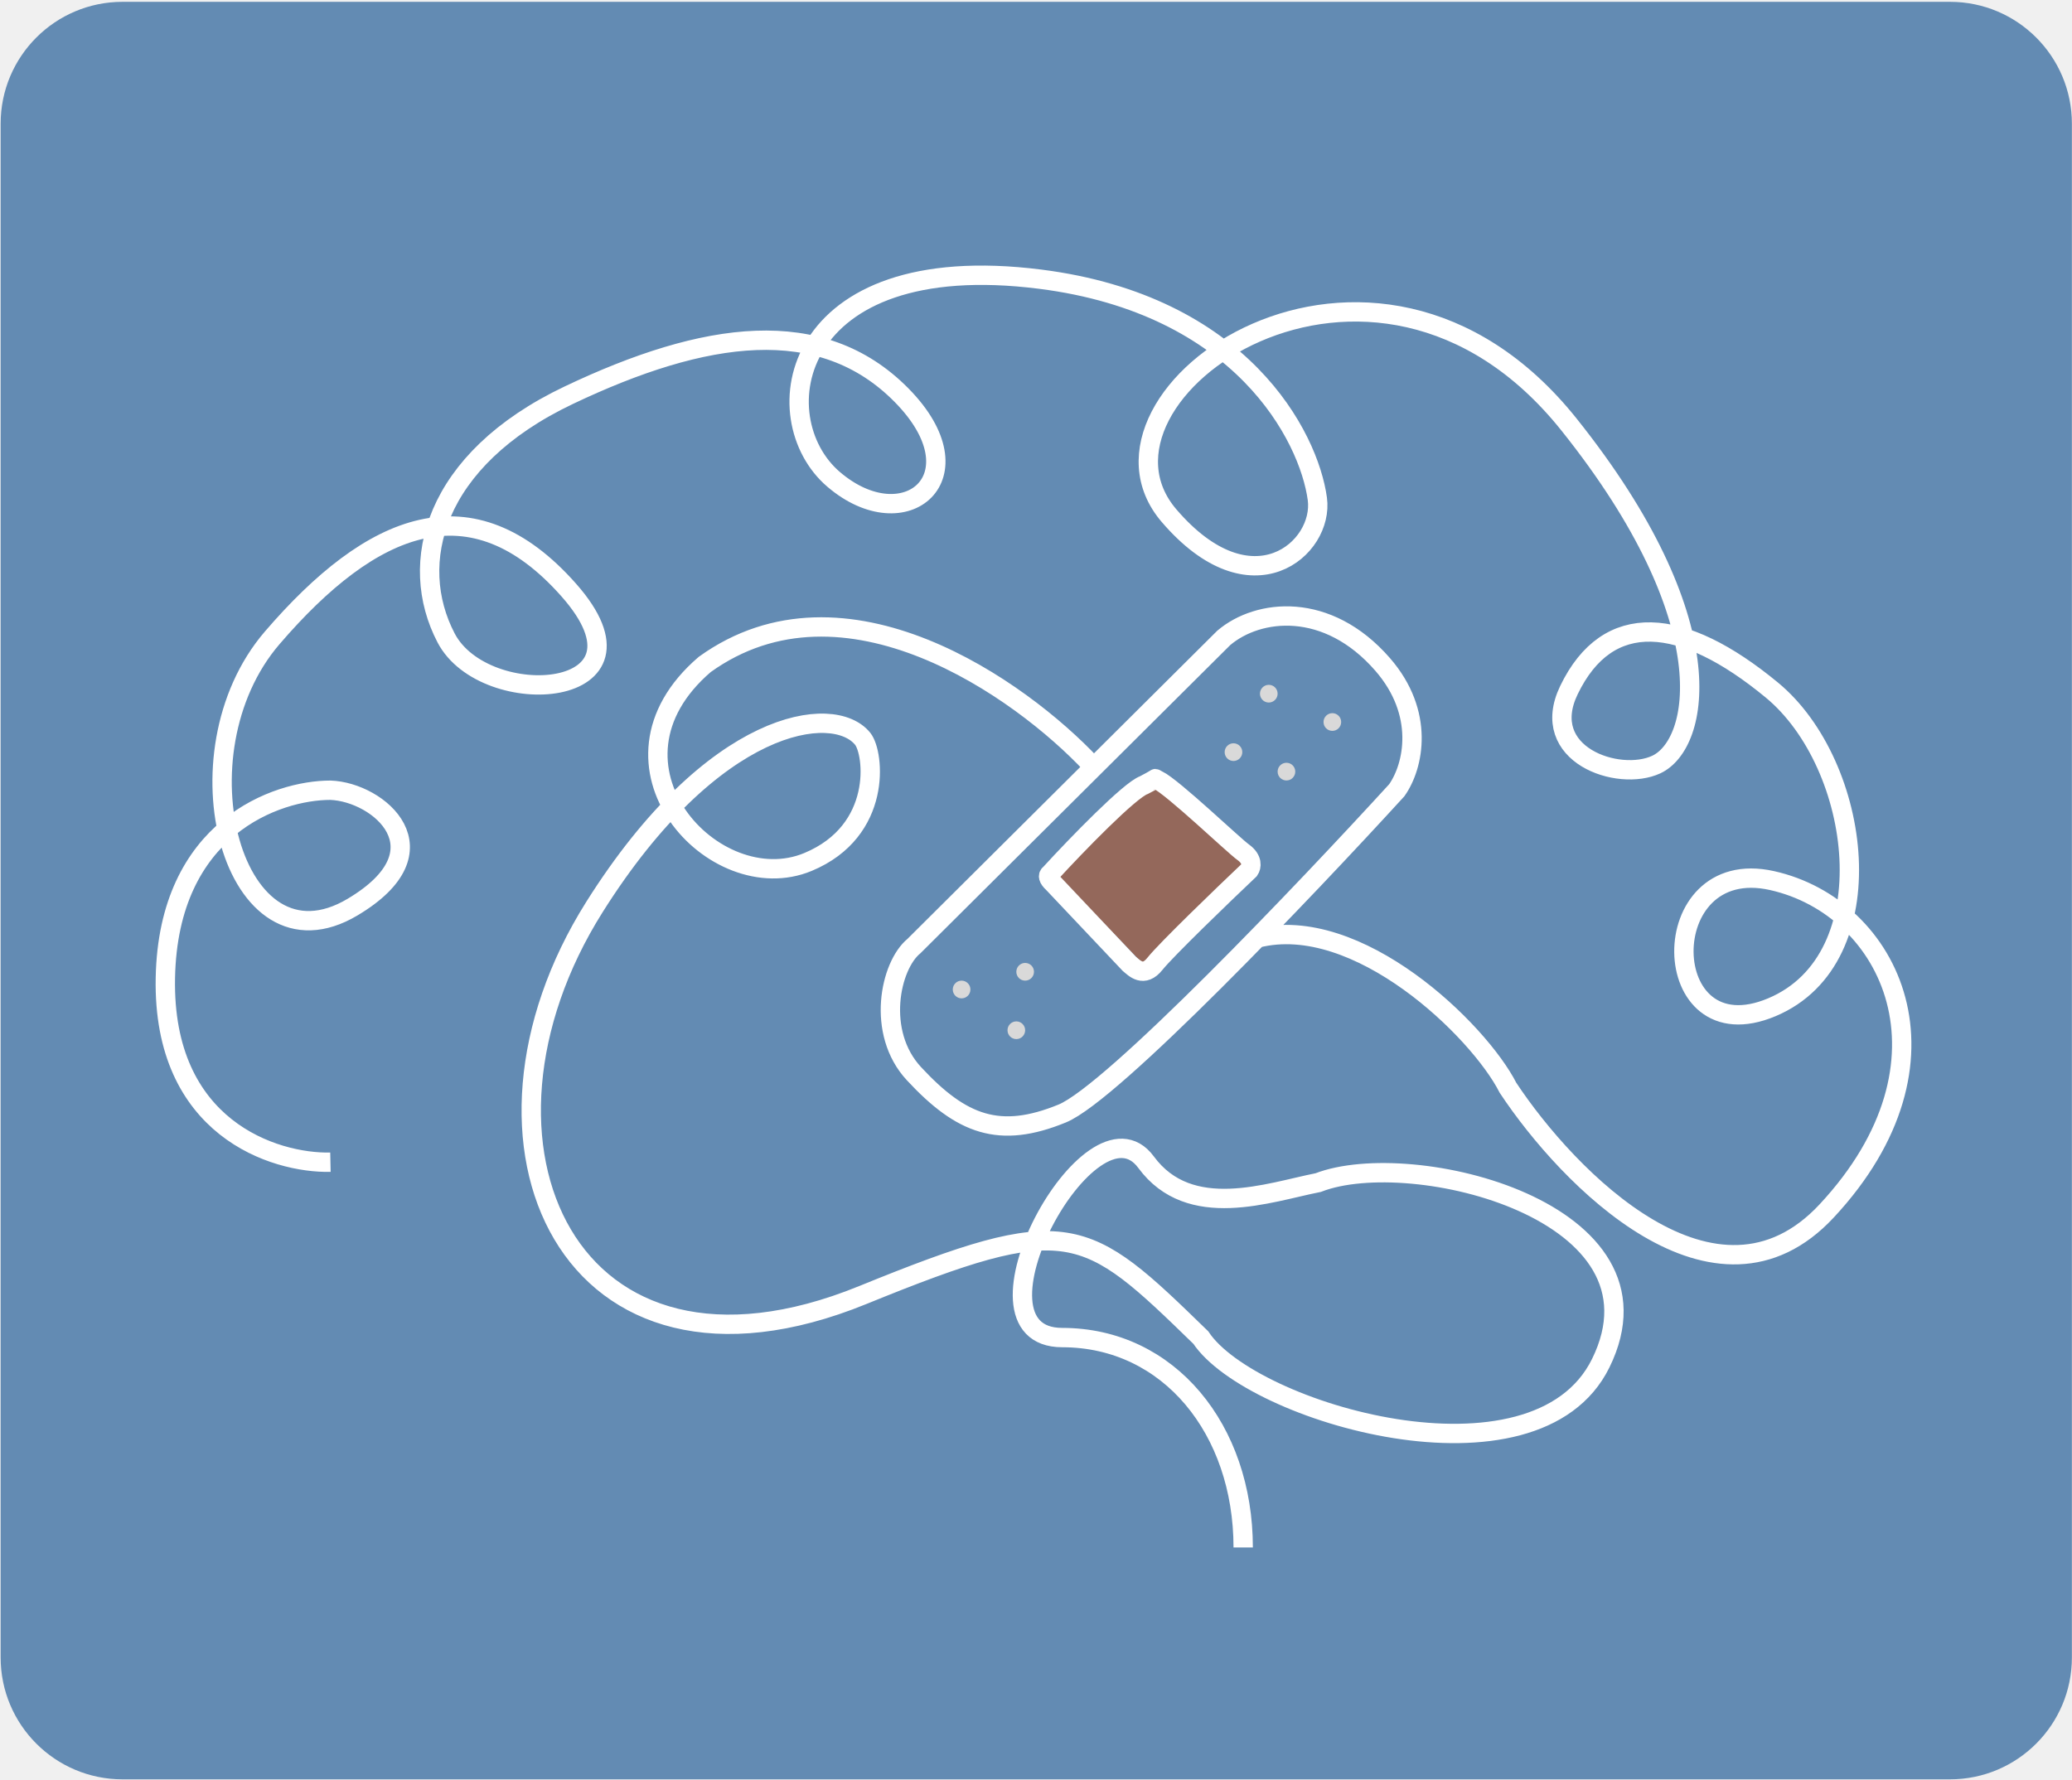
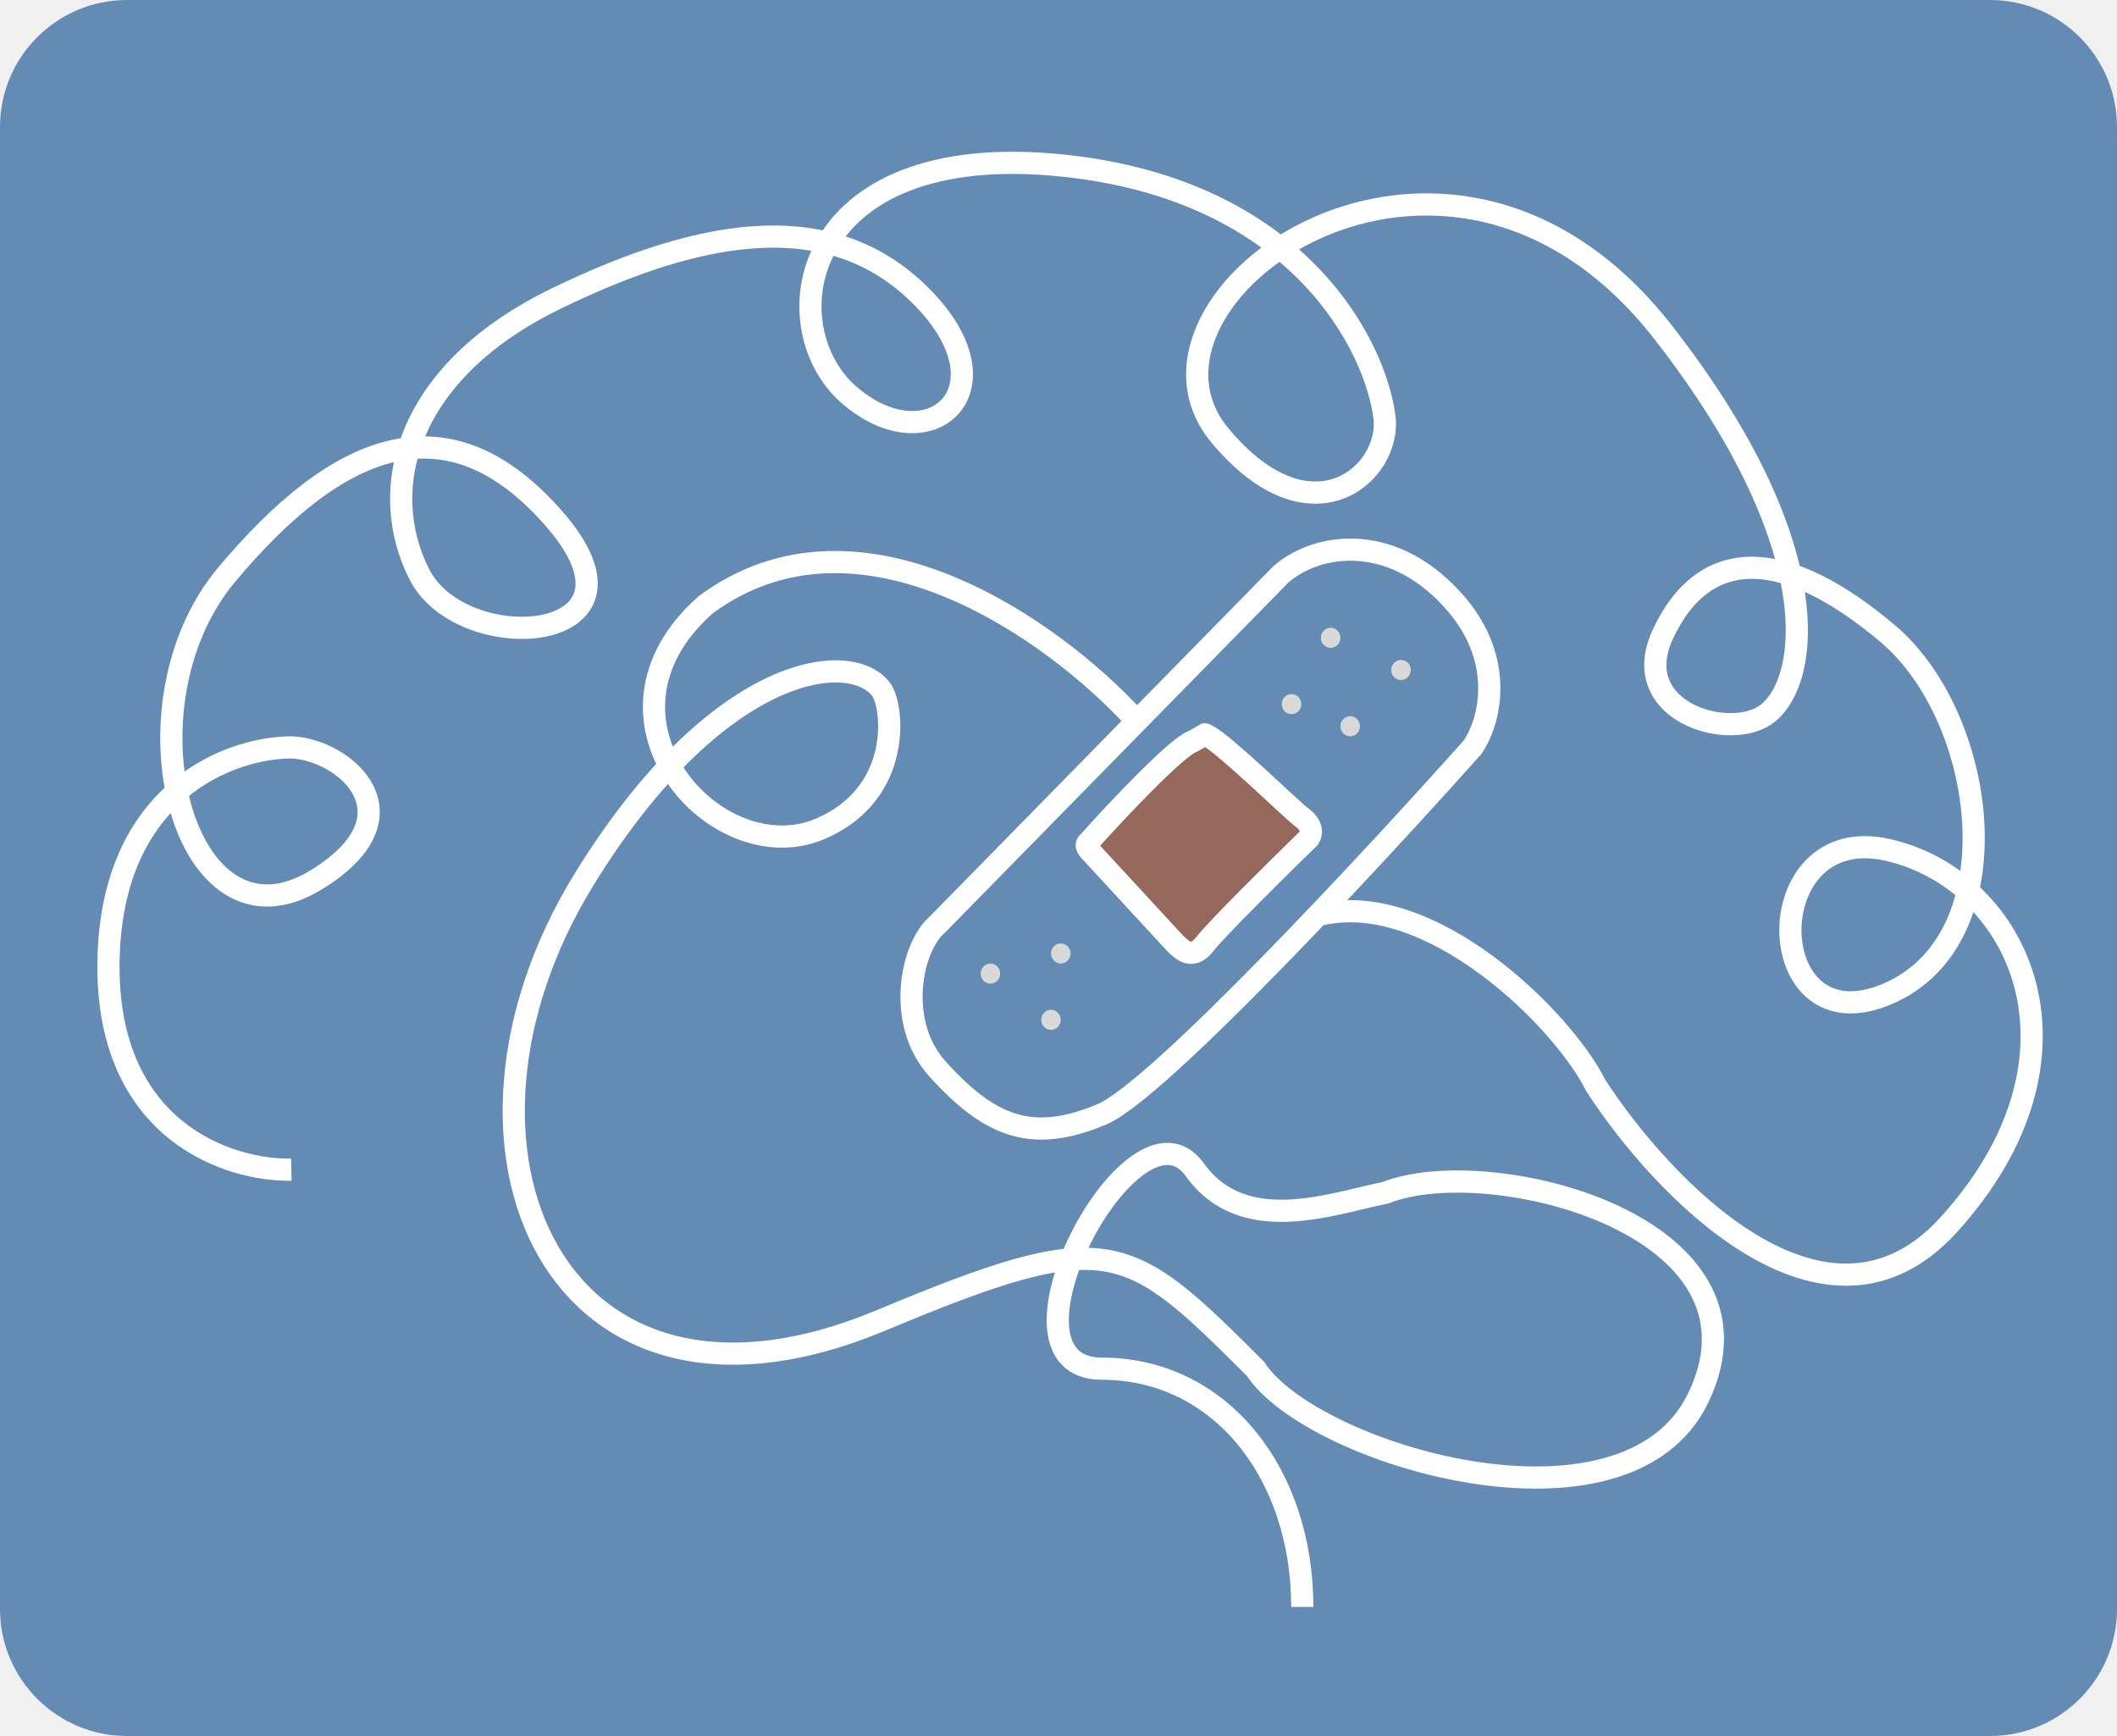
- <svg xmlns="http://www.w3.org/2000/svg" width="1071" height="920" viewBox="0 0 1071 920" fill="none">
-   <rect x="0.332" y="0.945" width="1070.61" height="918.914" rx="63" fill="#638BB3" />
-   <path d="M596.873 402.632L647.5 446.342L594.32 501.974L547.096 452.965L596.873 402.632Z" fill="#94685B" />
-   <path d="M170.8 600.825C141.75 601.436 84.015 583.243 85.475 505.588C86.936 427.932 142.967 408.519 170.8 408.519C195.896 409.434 231.485 439.654 182.207 468.958C120.609 505.588 89.126 389.746 140.685 329.764C192.245 269.783 243.805 248.263 293.996 305.039C344.187 361.816 250.649 368.226 230.573 329.764C210.497 291.303 223.729 237.732 293.996 204.307C364.263 170.883 424.493 162.183 466.014 204.307C507.536 246.432 467.839 279.398 430.88 247.805C393.922 216.212 407.61 127.843 537.65 144.326C641.682 157.513 676.512 225.522 680.923 257.878C684.418 283.519 646.975 316.395 604.267 266.578C550.882 204.307 709.212 92.128 810.963 219.417C892.363 321.248 878.492 384.805 856.135 395.24C836.515 404.398 794.902 390.112 810.963 356.779C831.039 315.113 869.367 318.318 915.908 356.779C962.448 395.24 975.68 495.514 915.908 520.697C856.135 545.88 854.31 441.485 915.908 455.222C977.506 468.958 1015.83 549.086 944.197 626.008C886.888 687.546 810.507 609.22 779.479 562.364C764.27 532.449 701.6 471.797 649.767 484.983M564.115 395.24C527.612 356.321 436.538 291.486 364.263 343.501C304.034 395.24 369.282 465.753 417.648 445.606C456.341 429.489 451.837 389.317 445.938 381.962C430.88 363.189 368.552 371.522 307.228 468.958C230.573 590.752 293.838 731.471 445.938 669.506C552.708 626.008 560.464 632.876 620.693 691.484C646.702 730.556 793.566 773.443 827.389 704.762C866.173 626.008 729.745 592.584 681.379 611.356C655.827 616.393 615.036 631.594 592.404 600.825C564.115 562.364 493.847 691.484 549.057 691.484C604.267 691.484 642.595 739.103 642.595 800M632.557 329.764L472.402 489.104C460.082 499.177 452.691 533.793 472.402 555.038C497.041 581.595 516.661 588.921 549.057 575.642C574.974 565.02 675.143 459.8 721.988 408.519C730.81 396.003 736.589 368.684 714.687 343.501C686.105 310.635 650.352 314.655 632.557 329.764ZM544.368 456.622L583.735 498.262C586.472 500.551 591.126 505.588 596.967 498.262C602.807 490.936 631.948 462.853 645.789 449.727C646.854 448.201 647.705 444.233 642.595 440.57C637.485 436.907 606.603 407.293 598.389 403.172C594.739 403.172 601.663 400.473 591.296 405.872C583.995 408.436 556.572 436.653 542.731 451.763C541.565 452.526 541.568 454.058 544.368 456.622Z" stroke="white" stroke-width="10" />
-   <path d="M497.041 516.119C499.561 516.119 501.604 514.069 501.604 511.54C501.604 509.011 499.561 506.961 497.041 506.961C494.521 506.961 492.479 509.011 492.479 511.54C492.479 514.069 494.521 516.119 497.041 516.119Z" fill="#D9D9D9" />
-   <path d="M655.827 363.189C658.347 363.189 660.39 361.139 660.39 358.61C660.39 356.082 658.347 354.032 655.827 354.032C653.307 354.032 651.264 356.082 651.264 358.61C651.264 361.139 653.307 363.189 655.827 363.189Z" fill="#D9D9D9" />
-   <path d="M688.68 377.841C691.199 377.841 693.242 375.791 693.242 373.262C693.242 370.734 691.199 368.684 688.68 368.684C686.16 368.684 684.117 370.734 684.117 373.262C684.117 375.791 686.16 377.841 688.68 377.841Z" fill="#D9D9D9" />
-   <path d="M664.953 403.482C667.473 403.482 669.516 401.432 669.516 398.903C669.516 396.375 667.473 394.325 664.953 394.325C662.433 394.325 660.39 396.375 660.39 398.903C660.39 401.432 662.433 403.482 664.953 403.482Z" fill="#D9D9D9" />
-   <path d="M637.576 393.409C640.096 393.409 642.139 391.359 642.139 388.83C642.139 386.301 640.096 384.251 637.576 384.251C635.056 384.251 633.013 386.301 633.013 388.83C633.013 391.359 635.056 393.409 637.576 393.409Z" fill="#D9D9D9" />
-   <path d="M525.33 537.181C527.85 537.181 529.893 535.131 529.893 532.602C529.893 530.073 527.85 528.023 525.33 528.023C522.81 528.023 520.768 530.073 520.768 532.602C520.768 535.131 522.81 537.181 525.33 537.181Z" fill="#D9D9D9" />
-   <path d="M529.893 506.961C532.413 506.961 534.456 504.911 534.456 502.382C534.456 499.854 532.413 497.804 529.893 497.804C527.373 497.804 525.331 499.854 525.331 502.382C525.331 504.911 527.373 506.961 529.893 506.961Z" fill="#D9D9D9" />
+ <svg xmlns="http://www.w3.org/2000/svg" width="1050" height="861" viewBox="0 0 1050 861" fill="none">
+   <rect width="1050" height="861" rx="63" fill="#638BB3" />
+   <path d="M597.32 364.271L651.125 411.871L594.607 472.453L544.418 419.083L597.32 364.271Z" fill="#94685B" />
+   <path d="M144.5 580.101C113.626 580.766 52.267 560.954 53.819 476.388C55.371 391.822 114.919 370.681 144.5 370.681C171.171 371.678 208.995 404.587 156.623 436.499C91.158 476.388 57.698 350.238 112.495 284.919C167.291 219.6 222.088 196.164 275.429 257.993C328.771 319.822 229.362 326.803 208.025 284.919C186.688 243.035 200.751 184.696 275.429 148.297C350.108 111.898 414.118 102.424 458.246 148.297C502.374 194.17 460.186 230.071 420.907 195.666C381.628 161.261 396.176 65.028 534.379 82.978C644.942 97.338 681.958 171.4 686.646 206.635C690.36 234.558 650.567 270.359 605.178 216.109C548.442 148.297 716.711 26.136 824.849 164.751C911.36 275.644 896.618 344.858 872.857 356.221C852.005 366.193 807.78 350.637 824.849 314.337C846.186 268.963 886.919 272.453 936.382 314.337C985.844 356.221 999.907 465.419 936.382 492.843C872.857 520.267 870.917 406.582 936.382 421.54C1001.85 436.499 1042.58 523.757 966.447 607.525C905.541 674.539 824.364 589.243 791.389 538.217C775.225 505.64 708.621 439.59 653.534 453.95M562.505 356.221C523.711 313.838 426.92 243.234 350.108 299.877C286.098 356.221 355.442 433.008 406.844 411.069C447.966 393.518 443.178 349.771 436.909 341.761C420.907 321.318 354.666 330.393 289.492 436.499C208.025 569.131 275.262 722.373 436.909 654.894C550.382 607.525 558.625 615.004 622.636 678.827C650.276 721.377 806.36 768.08 842.306 693.287C883.525 607.525 738.533 571.126 687.131 591.569C659.975 597.054 616.622 613.608 592.57 580.101C562.505 538.217 487.826 678.827 546.502 678.827C605.178 678.827 645.912 730.684 645.912 797M635.244 284.919L465.035 458.438C451.942 469.408 444.086 507.103 465.035 530.239C491.221 559.159 512.073 567.137 546.502 552.677C574.046 541.109 680.504 426.526 730.289 370.681C739.664 357.052 745.806 327.301 722.53 299.877C692.153 264.087 654.156 268.464 635.244 284.919ZM541.518 423.066L583.357 468.41C586.266 470.903 591.212 476.388 597.419 468.41C603.626 460.432 634.597 429.85 649.306 415.557C650.438 413.894 651.343 409.573 645.912 405.584C640.481 401.595 607.66 369.346 598.931 364.859C595.052 364.859 602.411 361.919 591.392 367.798C583.633 370.591 554.488 401.32 539.779 417.774C538.539 418.605 538.543 420.273 541.518 423.066Z" stroke="white" stroke-width="11" />
+   <path d="M491.221 487.856C493.899 487.856 496.071 485.624 496.071 482.87C496.071 480.116 493.899 477.884 491.221 477.884C488.543 477.884 486.372 480.116 486.372 482.87C486.372 485.624 488.543 487.856 491.221 487.856Z" fill="#D9D9D9" />
+   <path d="M659.975 321.318C662.653 321.318 664.824 319.085 664.824 316.331C664.824 313.578 662.653 311.345 659.975 311.345C657.297 311.345 655.125 313.578 655.125 316.331C655.125 319.085 657.297 321.318 659.975 321.318Z" fill="#D9D9D9" />
+   <path d="M694.889 337.274C697.567 337.274 699.739 335.041 699.739 332.287C699.739 329.534 697.567 327.301 694.889 327.301C692.211 327.301 690.04 329.534 690.04 332.287C690.04 335.041 692.211 337.274 694.889 337.274Z" fill="#D9D9D9" />
+   <path d="M669.673 365.196C672.352 365.196 674.523 362.964 674.523 360.21C674.523 357.456 672.352 355.224 669.673 355.224C666.995 355.224 664.824 357.456 664.824 360.21C664.824 362.964 666.995 365.196 669.673 365.196Z" fill="#D9D9D9" />
+   <path d="M640.578 354.226C643.256 354.226 645.427 351.994 645.427 349.24C645.427 346.486 643.256 344.254 640.578 344.254C637.9 344.254 635.729 346.486 635.729 349.24C635.729 351.994 637.9 354.226 640.578 354.226Z" fill="#D9D9D9" />
+   <path d="M521.286 510.793C523.964 510.793 526.136 508.56 526.136 505.807C526.136 503.053 523.964 500.82 521.286 500.82C518.608 500.82 516.437 503.053 516.437 505.807C516.437 508.56 518.608 510.793 521.286 510.793Z" fill="#D9D9D9" />
+   <path d="M526.136 477.884C528.814 477.884 530.985 475.652 530.985 472.898C530.985 470.144 528.814 467.912 526.136 467.912C523.458 467.912 521.287 470.144 521.287 472.898C521.287 475.652 523.458 477.884 526.136 477.884Z" fill="#D9D9D9" />
</svg>
